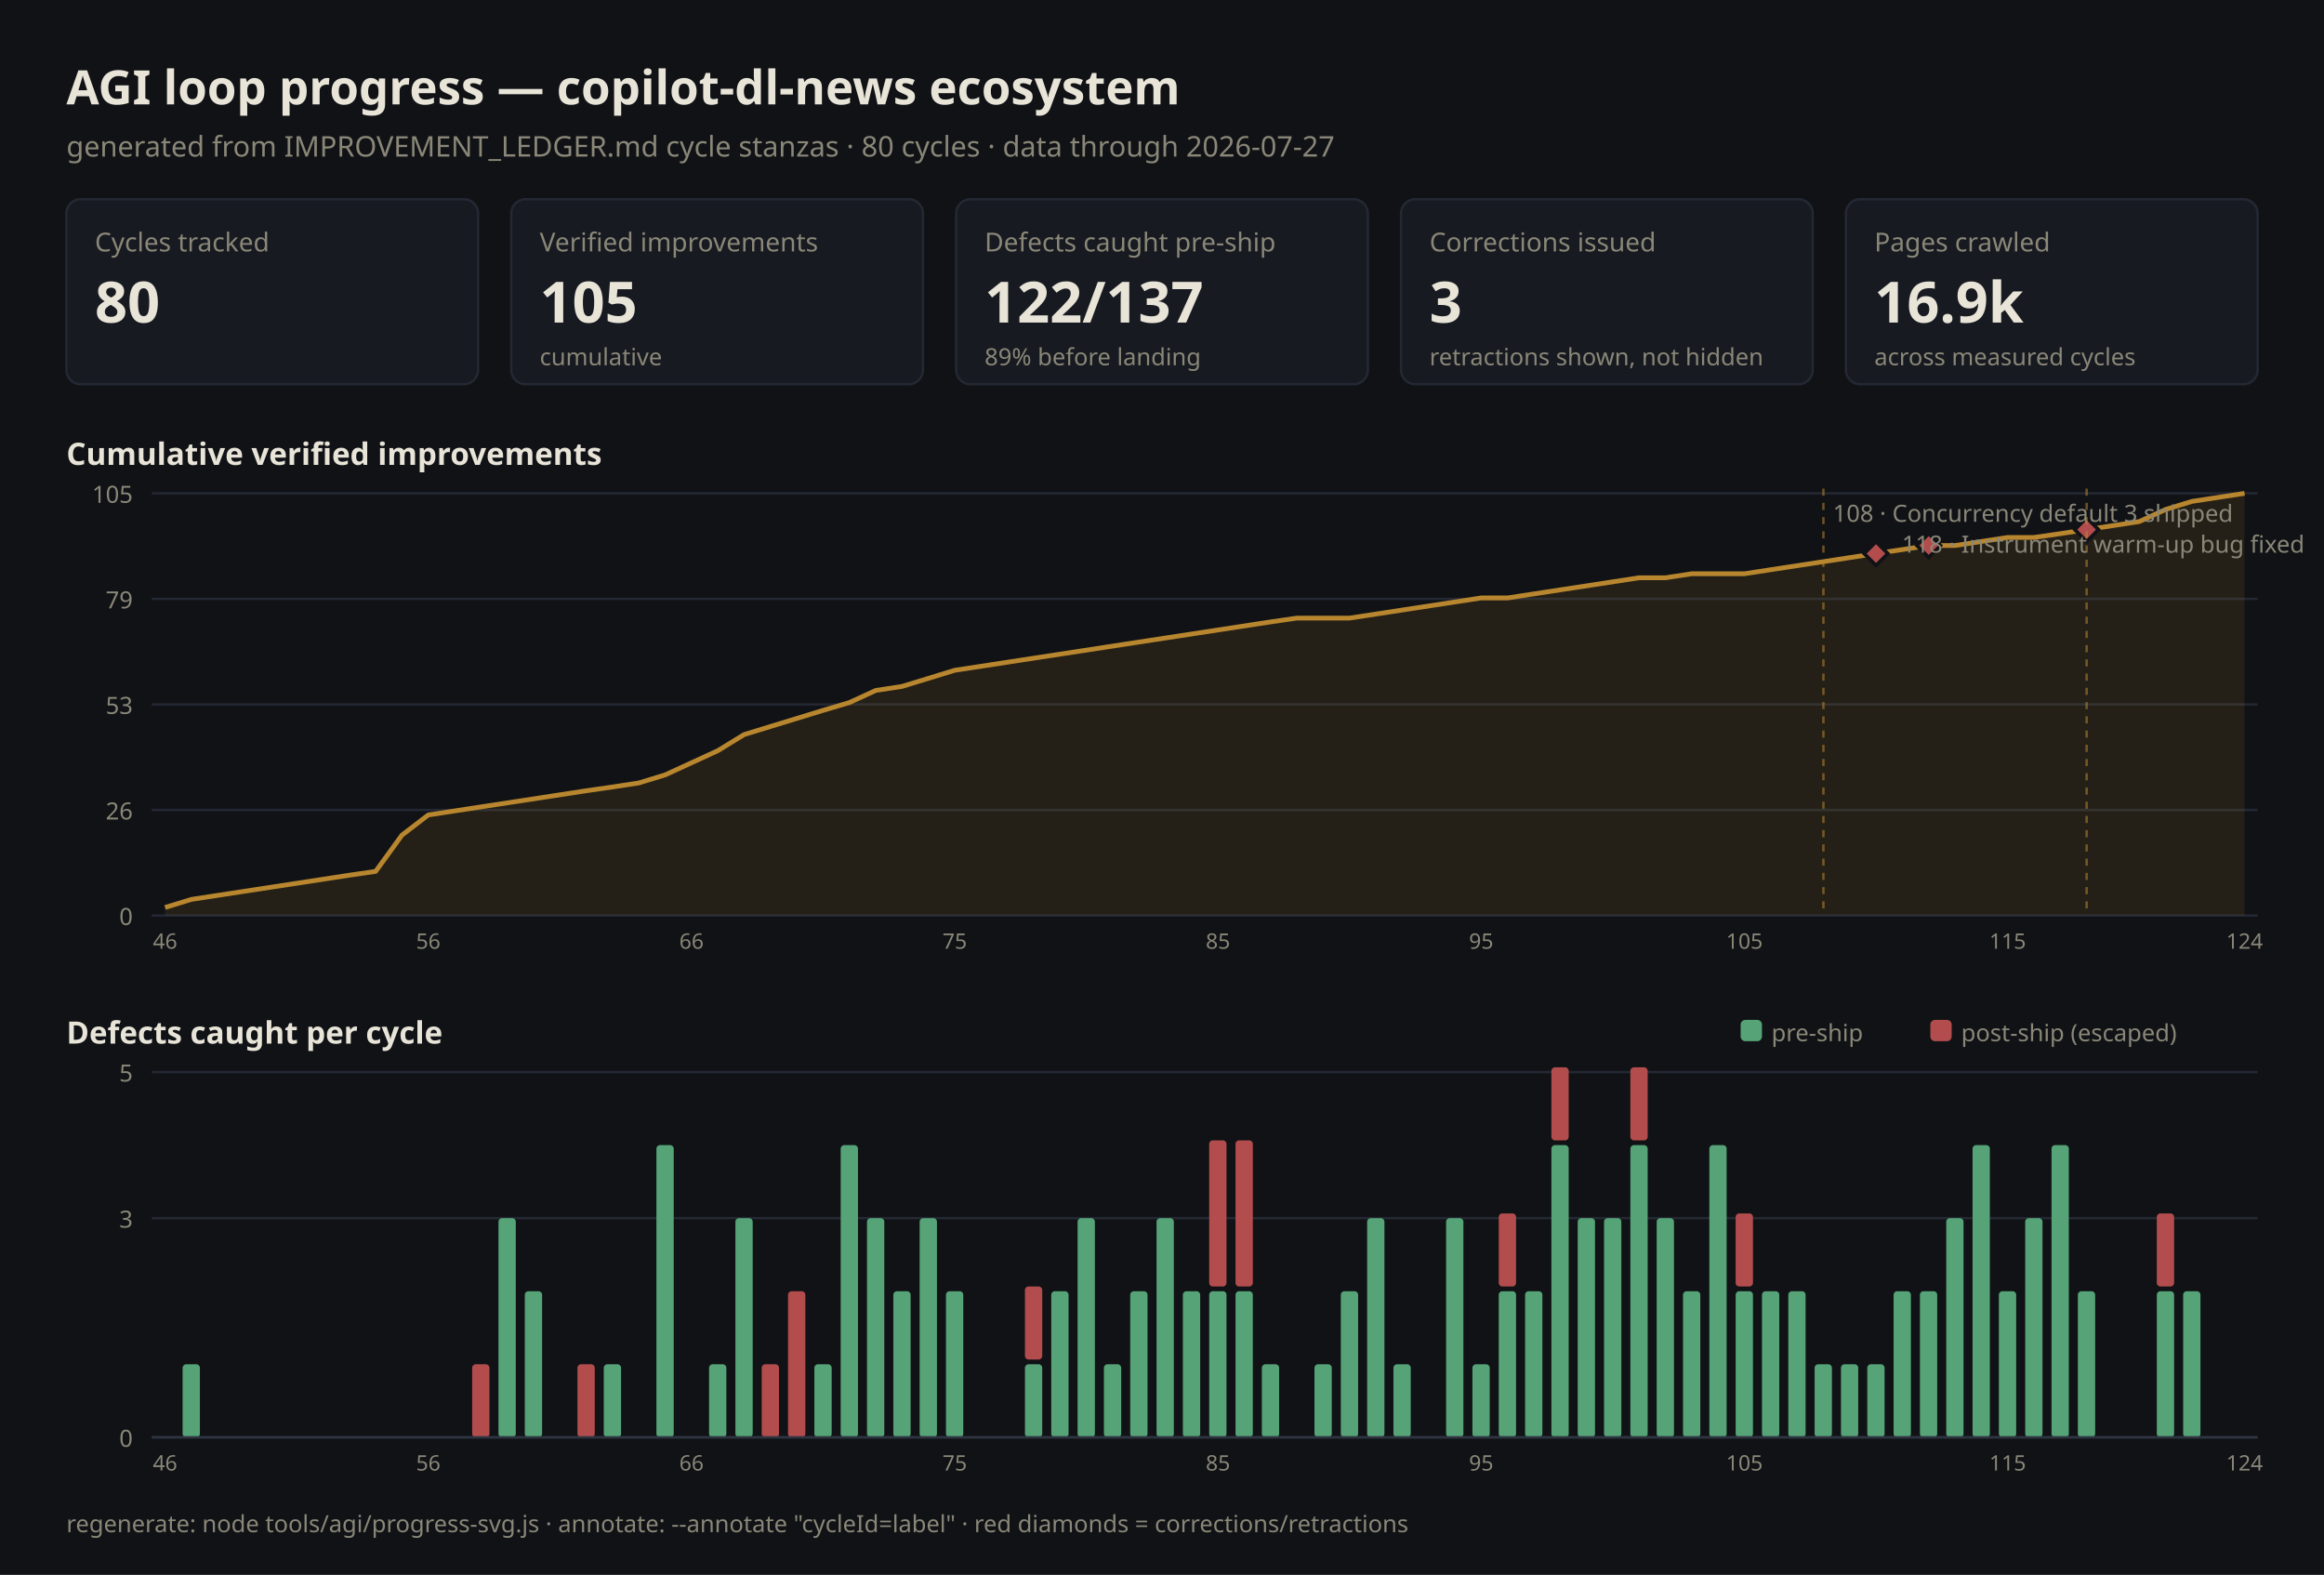
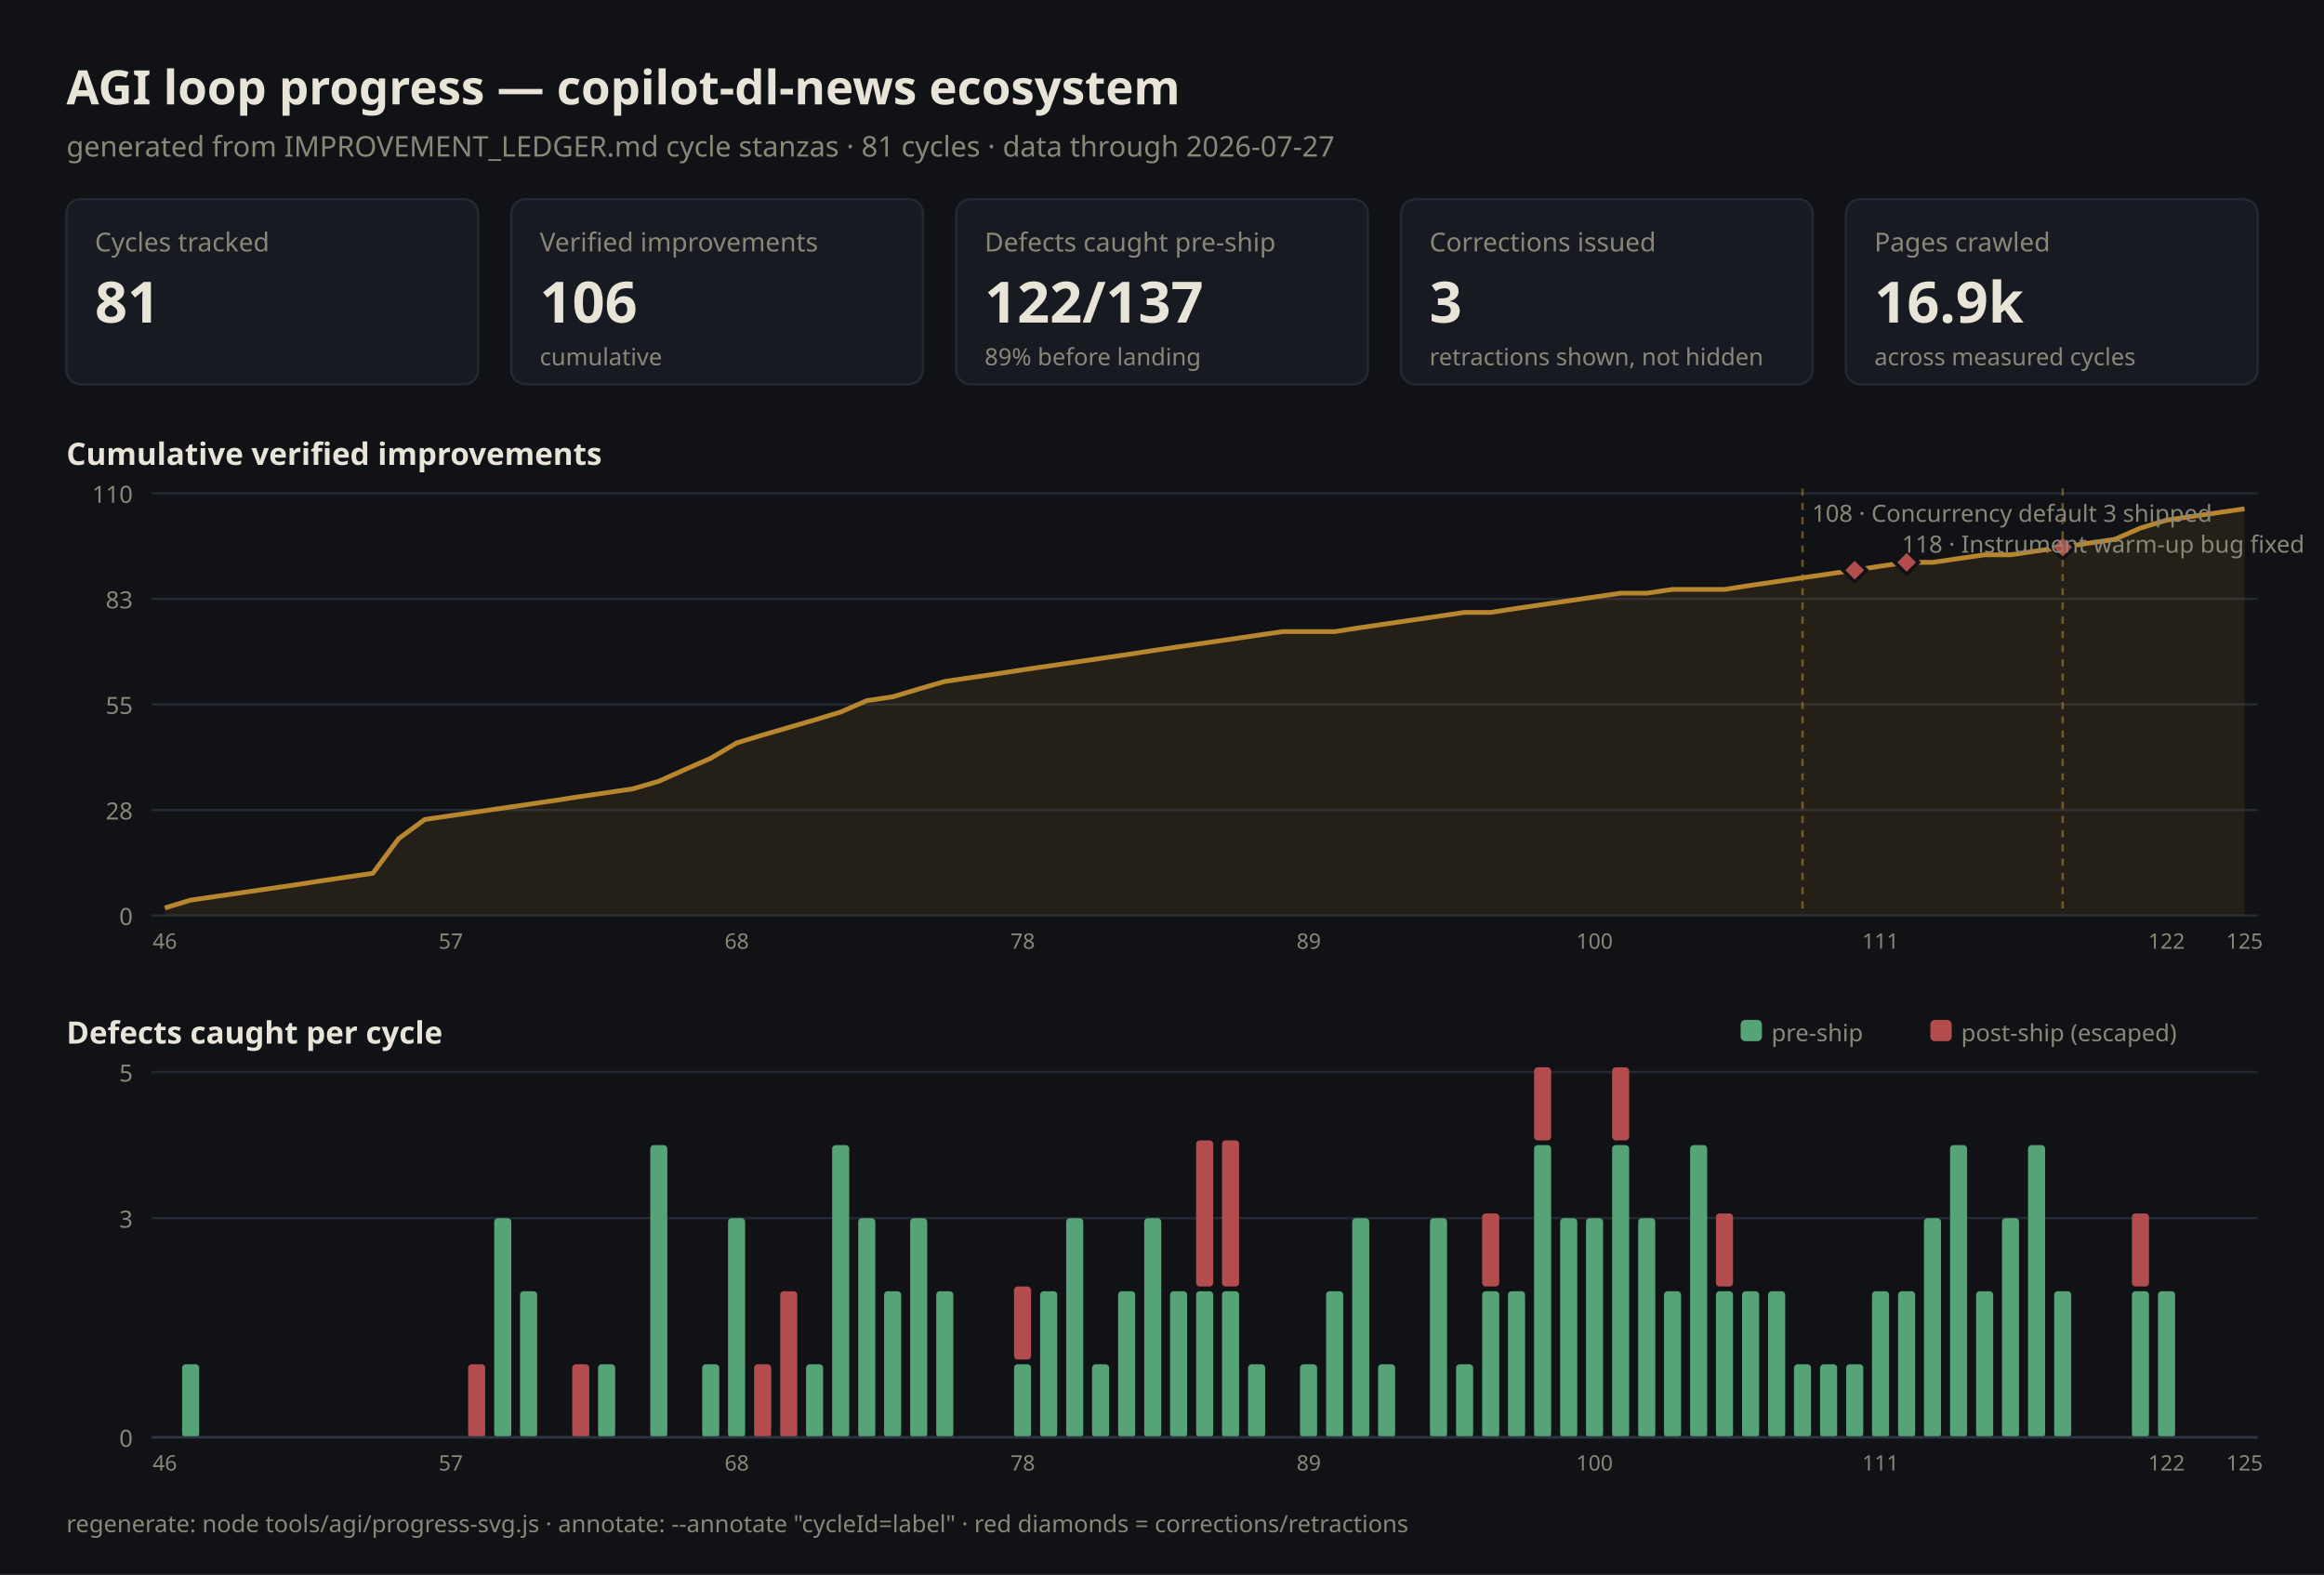
<svg xmlns="http://www.w3.org/2000/svg" viewBox="0 0 980 664" width="980" height="664" role="img" aria-label="AGI loop progress dashboard">
  <rect width="980" height="664" fill="#101216" />
  <text x="28" y="44" font-family="Segoe UI, system-ui, sans-serif" font-size="20" fill="#e8e4d8" font-weight="600">AGI loop progress — copilot-dl-news ecosystem</text>
-   <text x="28" y="66" font-family="Segoe UI, system-ui, sans-serif" font-size="12" fill="#8a8778">generated from IMPROVEMENT_LEDGER.md cycle stanzas · 80 cycles · data through 2026-07-27</text>
+   <text x="28" y="66" font-family="Segoe UI, system-ui, sans-serif" font-size="12" fill="#8a8778">generated from IMPROVEMENT_LEDGER.md cycle stanzas · 81 cycles · data through 2026-07-27</text>
  <rect x="28" y="84" width="173.6" height="78" rx="6" fill="#171a20" stroke="#232833" />
  <text x="40" y="106" font-family="Segoe UI, system-ui, sans-serif" font-size="11" fill="#8a8778">Cycles tracked</text>
-   <text x="40" y="136" font-family="Segoe UI, system-ui, sans-serif" font-size="24" fill="#e8e4d8" font-weight="600">80</text>
+   <text x="40" y="136" font-family="Segoe UI, system-ui, sans-serif" font-size="24" fill="#e8e4d8" font-weight="600">81</text>
  <rect x="215.6" y="84" width="173.6" height="78" rx="6" fill="#171a20" stroke="#232833" />
  <text x="227.6" y="106" font-family="Segoe UI, system-ui, sans-serif" font-size="11" fill="#8a8778">Verified improvements</text>
-   <text x="227.6" y="136" font-family="Segoe UI, system-ui, sans-serif" font-size="24" fill="#e8e4d8" font-weight="600">105</text>
+   <text x="227.6" y="136" font-family="Segoe UI, system-ui, sans-serif" font-size="24" fill="#e8e4d8" font-weight="600">106</text>
  <text x="227.6" y="154" font-family="Segoe UI, system-ui, sans-serif" font-size="10" fill="#8a8778">cumulative</text>
  <rect x="403.2" y="84" width="173.6" height="78" rx="6" fill="#171a20" stroke="#232833" />
  <text x="415.2" y="106" font-family="Segoe UI, system-ui, sans-serif" font-size="11" fill="#8a8778">Defects caught pre-ship</text>
  <text x="415.2" y="136" font-family="Segoe UI, system-ui, sans-serif" font-size="24" fill="#e8e4d8" font-weight="600">122/137</text>
  <text x="415.2" y="154" font-family="Segoe UI, system-ui, sans-serif" font-size="10" fill="#8a8778">89% before landing</text>
  <rect x="590.8" y="84" width="173.6" height="78" rx="6" fill="#171a20" stroke="#232833" />
  <text x="602.8" y="106" font-family="Segoe UI, system-ui, sans-serif" font-size="11" fill="#8a8778">Corrections issued</text>
  <text x="602.8" y="136" font-family="Segoe UI, system-ui, sans-serif" font-size="24" fill="#e8e4d8" font-weight="600">3</text>
  <text x="602.8" y="154" font-family="Segoe UI, system-ui, sans-serif" font-size="10" fill="#8a8778">retractions shown, not hidden</text>
  <rect x="778.4" y="84" width="173.6" height="78" rx="6" fill="#171a20" stroke="#232833" />
  <text x="790.4" y="106" font-family="Segoe UI, system-ui, sans-serif" font-size="11" fill="#8a8778">Pages crawled</text>
  <text x="790.4" y="136" font-family="Segoe UI, system-ui, sans-serif" font-size="24" fill="#e8e4d8" font-weight="600">16.9k</text>
  <text x="790.4" y="154" font-family="Segoe UI, system-ui, sans-serif" font-size="10" fill="#8a8778">across measured cycles</text>
  <text x="28" y="196" font-family="Segoe UI, system-ui, sans-serif" font-size="13" fill="#e8e4d8" font-weight="600">Cumulative verified improvements</text>
  <line x1="64" y1="386" x2="952" y2="386" stroke="#232833" stroke-width="1" />
  <text x="56" y="390" font-family="Segoe UI, system-ui, sans-serif" font-size="10" fill="#8a8778" text-anchor="end">0</text>
  <line x1="64" y1="341.5" x2="952" y2="341.5" stroke="#232833" stroke-width="1" />
-   <text x="56" y="345.5" font-family="Segoe UI, system-ui, sans-serif" font-size="10" fill="#8a8778" text-anchor="end">26</text>
+   <text x="56" y="345.5" font-family="Segoe UI, system-ui, sans-serif" font-size="10" fill="#8a8778" text-anchor="end">28</text>
  <line x1="64" y1="297" x2="952" y2="297" stroke="#232833" stroke-width="1" />
-   <text x="56" y="301" font-family="Segoe UI, system-ui, sans-serif" font-size="10" fill="#8a8778" text-anchor="end">53</text>
+   <text x="56" y="301" font-family="Segoe UI, system-ui, sans-serif" font-size="10" fill="#8a8778" text-anchor="end">55</text>
  <line x1="64" y1="252.5" x2="952" y2="252.5" stroke="#232833" stroke-width="1" />
-   <text x="56" y="256.5" font-family="Segoe UI, system-ui, sans-serif" font-size="10" fill="#8a8778" text-anchor="end">79</text>
+   <text x="56" y="256.5" font-family="Segoe UI, system-ui, sans-serif" font-size="10" fill="#8a8778" text-anchor="end">83</text>
  <line x1="64" y1="208" x2="952" y2="208" stroke="#232833" stroke-width="1" />
-   <text x="56" y="212" font-family="Segoe UI, system-ui, sans-serif" font-size="10" fill="#8a8778" text-anchor="end">105</text>
-   <path d="M69.6,386 L69.6,382.6 L80.7,379.2 L91.8,377.5 L102.9,375.8 L114,374.1 L125.1,372.4 L136.2,370.7 L147.3,369 L158.4,367.4 L169.5,352.1 L180.6,343.6 L191.7,341.9 L202.8,340.2 L213.9,338.5 L225,336.8 L236.1,335.1 L247.2,333.4 L258.3,331.8 L269.4,330.1 L280.5,326.7 L291.6,321.6 L302.7,316.5 L313.8,309.7 L324.9,306.3 L336,302.9 L347.1,299.5 L358.2,296.2 L369.3,291.1 L380.4,289.4 L391.5,286 L402.6,282.6 L413.7,280.9 L424.8,279.2 L435.9,277.5 L447,275.8 L458.1,274.1 L469.2,272.4 L480.3,270.7 L491.4,269 L502.5,267.3 L513.6,265.6 L524.7,263.9 L535.8,262.2 L546.9,260.6 L558,260.6 L569.1,260.6 L580.2,258.9 L591.3,257.2 L602.4,255.5 L613.5,253.8 L624.6,252.1 L635.7,252.1 L646.8,250.4 L657.9,248.7 L669,247 L680.1,245.3 L691.2,243.6 L702.3,243.6 L713.4,241.9 L724.5,241.9 L735.6,241.9 L746.7,240.2 L757.8,238.5 L768.9,236.8 L780,235.1 L791.1,233.4 L802.2,231.7 L813.3,230 L824.4,230 L835.5,228.3 L846.6,226.6 L857.7,226.6 L868.8,225 L879.9,223.3 L891,221.6 L902.1,219.9 L913.2,214.8 L924.3,211.4 L935.4,209.7 L946.5,208 L946.5,386 Z" fill="#b8862e" opacity="0.12" />
-   <path d="M69.6,382.6 L80.7,379.2 L91.8,377.5 L102.9,375.8 L114,374.1 L125.1,372.4 L136.2,370.7 L147.3,369 L158.4,367.4 L169.5,352.1 L180.6,343.6 L191.7,341.9 L202.8,340.2 L213.9,338.5 L225,336.8 L236.1,335.1 L247.2,333.4 L258.3,331.8 L269.4,330.1 L280.5,326.7 L291.6,321.6 L302.7,316.5 L313.8,309.7 L324.9,306.3 L336,302.9 L347.1,299.5 L358.2,296.2 L369.3,291.1 L380.4,289.4 L391.5,286 L402.6,282.6 L413.7,280.9 L424.8,279.2 L435.9,277.5 L447,275.8 L458.1,274.1 L469.2,272.4 L480.3,270.7 L491.4,269 L502.5,267.3 L513.6,265.6 L524.7,263.9 L535.8,262.2 L546.9,260.6 L558,260.6 L569.1,260.6 L580.2,258.9 L591.3,257.2 L602.4,255.5 L613.5,253.8 L624.6,252.1 L635.7,252.1 L646.8,250.4 L657.9,248.7 L669,247 L680.1,245.3 L691.2,243.6 L702.3,243.6 L713.4,241.9 L724.5,241.9 L735.6,241.9 L746.7,240.2 L757.8,238.5 L768.9,236.8 L780,235.1 L791.1,233.4 L802.2,231.7 L813.3,230 L824.4,230 L835.5,228.3 L846.6,226.6 L857.7,226.6 L868.8,225 L879.9,223.3 L891,221.6 L902.1,219.9 L913.2,214.8 L924.3,211.4 L935.4,209.7 L946.5,208" fill="none" stroke="#b8862e" stroke-width="2" stroke-linejoin="round" />
-   <path d="M791.1,228.4 L796.1,233.4 L791.1,238.4 L786.1,233.4 Z" fill="#b34d4d" stroke="#101216" stroke-width="1.5" />
-   <path d="M813.3,225 L818.3,230 L813.3,235 L808.3,230 Z" fill="#b34d4d" stroke="#101216" stroke-width="1.5" />
-   <path d="M879.9,218.3 L884.9,223.3 L879.9,228.3 L874.9,223.3 Z" fill="#b34d4d" stroke="#101216" stroke-width="1.5" />
-   <line x1="768.9" y1="206" x2="768.9" y2="386" stroke="#b8862e" stroke-width="1" stroke-dasharray="3,3" opacity="0.55" />
-   <text x="772.9" y="220" font-family="Segoe UI, system-ui, sans-serif" font-size="10" fill="#8a8778">108 · Concurrency default 3 shipped</text>
-   <line x1="879.9" y1="206" x2="879.9" y2="386" stroke="#b8862e" stroke-width="1" stroke-dasharray="3,3" opacity="0.55" />
+   <text x="56" y="212" font-family="Segoe UI, system-ui, sans-serif" font-size="10" fill="#8a8778" text-anchor="end">110</text>
+   <path d="M69.5,386 L69.5,382.8 L80.4,379.5 L91.4,377.9 L102.4,376.3 L113.3,374.7 L124.3,373.1 L135.3,371.4 L146.2,369.8 L157.2,368.2 L168.1,353.6 L179.1,345.5 L190.1,343.9 L201,342.3 L212,340.7 L223,339.1 L233.9,337.5 L244.9,335.8 L255.9,334.2 L266.8,332.6 L277.8,329.4 L288.7,324.5 L299.7,319.7 L310.7,313.2 L321.6,309.9 L332.6,306.7 L343.6,303.5 L354.5,300.2 L365.5,295.4 L376.4,293.8 L387.4,290.5 L398.4,287.3 L409.3,285.7 L420.3,284.1 L431.3,282.4 L442.2,280.8 L453.2,279.2 L464.1,277.6 L475.1,276 L486.1,274.3 L497,272.7 L508,271.1 L519,269.5 L529.9,267.9 L540.9,266.3 L551.9,266.3 L562.8,266.3 L573.8,264.6 L584.7,263 L595.7,261.4 L606.7,259.8 L617.6,258.2 L628.6,258.2 L639.6,256.5 L650.5,254.9 L661.5,253.3 L672.4,251.7 L683.4,250.1 L694.4,250.1 L705.3,248.5 L716.3,248.5 L727.3,248.5 L738.2,246.8 L749.2,245.2 L760.1,243.6 L771.1,242 L782.1,240.4 L793,238.7 L804,237.1 L815,237.1 L825.9,235.5 L836.9,233.9 L847.9,233.9 L858.8,232.3 L869.8,230.7 L880.7,229 L891.7,227.4 L902.7,222.6 L913.6,219.3 L924.6,217.7 L935.6,216.1 L946.5,214.5 L946.5,386 Z" fill="#b8862e" opacity="0.12" />
+   <path d="M69.5,382.8 L80.4,379.5 L91.4,377.9 L102.4,376.3 L113.3,374.7 L124.3,373.1 L135.3,371.4 L146.2,369.8 L157.2,368.2 L168.1,353.6 L179.1,345.5 L190.1,343.9 L201,342.3 L212,340.7 L223,339.1 L233.9,337.5 L244.9,335.8 L255.9,334.2 L266.8,332.6 L277.8,329.4 L288.7,324.5 L299.7,319.7 L310.7,313.2 L321.6,309.9 L332.6,306.7 L343.6,303.5 L354.5,300.2 L365.5,295.4 L376.4,293.8 L387.4,290.5 L398.4,287.3 L409.3,285.7 L420.3,284.1 L431.3,282.4 L442.2,280.8 L453.2,279.2 L464.1,277.6 L475.1,276 L486.1,274.3 L497,272.7 L508,271.1 L519,269.5 L529.9,267.9 L540.9,266.3 L551.9,266.3 L562.8,266.3 L573.8,264.6 L584.7,263 L595.7,261.4 L606.7,259.8 L617.6,258.2 L628.6,258.2 L639.6,256.5 L650.5,254.9 L661.5,253.3 L672.4,251.7 L683.4,250.1 L694.4,250.1 L705.3,248.5 L716.3,248.5 L727.3,248.5 L738.2,246.8 L749.2,245.2 L760.1,243.6 L771.1,242 L782.1,240.4 L793,238.7 L804,237.1 L815,237.1 L825.9,235.5 L836.9,233.9 L847.9,233.9 L858.8,232.3 L869.8,230.7 L880.7,229 L891.7,227.4 L902.7,222.6 L913.6,219.3 L924.6,217.7 L935.6,216.1 L946.5,214.5" fill="none" stroke="#b8862e" stroke-width="2" stroke-linejoin="round" />
+   <path d="M782.1,235.4 L787.1,240.4 L782.1,245.4 L777.1,240.4 Z" fill="#b34d4d" stroke="#101216" stroke-width="1.5" />
+   <path d="M804,232.1 L809,237.1 L804,242.1 L799,237.1 Z" fill="#b34d4d" stroke="#101216" stroke-width="1.5" />
+   <path d="M869.8,225.7 L874.8,230.7 L869.8,235.7 L864.8,230.7 Z" fill="#b34d4d" stroke="#101216" stroke-width="1.5" />
+   <line x1="760.1" y1="206" x2="760.1" y2="386" stroke="#b8862e" stroke-width="1" stroke-dasharray="3,3" opacity="0.55" />
+   <text x="764.1" y="220" font-family="Segoe UI, system-ui, sans-serif" font-size="10" fill="#8a8778">108 · Concurrency default 3 shipped</text>
+   <line x1="869.8" y1="206" x2="869.8" y2="386" stroke="#b8862e" stroke-width="1" stroke-dasharray="3,3" opacity="0.55" />
  <text x="802" y="233" font-family="Segoe UI, system-ui, sans-serif" font-size="10" fill="#8a8778">118 · Instrument warm-up bug fixed</text>
-   <text x="69.6" y="400" font-family="Segoe UI, system-ui, sans-serif" font-size="9" fill="#8a8778" text-anchor="middle">46</text>
-   <text x="180.6" y="400" font-family="Segoe UI, system-ui, sans-serif" font-size="9" fill="#8a8778" text-anchor="middle">56</text>
-   <text x="291.6" y="400" font-family="Segoe UI, system-ui, sans-serif" font-size="9" fill="#8a8778" text-anchor="middle">66</text>
-   <text x="402.6" y="400" font-family="Segoe UI, system-ui, sans-serif" font-size="9" fill="#8a8778" text-anchor="middle">75</text>
-   <text x="513.6" y="400" font-family="Segoe UI, system-ui, sans-serif" font-size="9" fill="#8a8778" text-anchor="middle">85</text>
-   <text x="624.6" y="400" font-family="Segoe UI, system-ui, sans-serif" font-size="9" fill="#8a8778" text-anchor="middle">95</text>
-   <text x="735.6" y="400" font-family="Segoe UI, system-ui, sans-serif" font-size="9" fill="#8a8778" text-anchor="middle">105</text>
-   <text x="846.6" y="400" font-family="Segoe UI, system-ui, sans-serif" font-size="9" fill="#8a8778" text-anchor="middle">115</text>
-   <text x="946.5" y="400" font-family="Segoe UI, system-ui, sans-serif" font-size="9" fill="#8a8778" text-anchor="middle">124</text>
+   <text x="69.5" y="400" font-family="Segoe UI, system-ui, sans-serif" font-size="9" fill="#8a8778" text-anchor="middle">46</text>
+   <text x="190.1" y="400" font-family="Segoe UI, system-ui, sans-serif" font-size="9" fill="#8a8778" text-anchor="middle">57</text>
+   <text x="310.7" y="400" font-family="Segoe UI, system-ui, sans-serif" font-size="9" fill="#8a8778" text-anchor="middle">68</text>
+   <text x="431.3" y="400" font-family="Segoe UI, system-ui, sans-serif" font-size="9" fill="#8a8778" text-anchor="middle">78</text>
+   <text x="551.9" y="400" font-family="Segoe UI, system-ui, sans-serif" font-size="9" fill="#8a8778" text-anchor="middle">89</text>
+   <text x="672.4" y="400" font-family="Segoe UI, system-ui, sans-serif" font-size="9" fill="#8a8778" text-anchor="middle">100</text>
+   <text x="793" y="400" font-family="Segoe UI, system-ui, sans-serif" font-size="9" fill="#8a8778" text-anchor="middle">111</text>
+   <text x="913.6" y="400" font-family="Segoe UI, system-ui, sans-serif" font-size="9" fill="#8a8778" text-anchor="middle">122</text>
+   <text x="946.5" y="400" font-family="Segoe UI, system-ui, sans-serif" font-size="9" fill="#8a8778" text-anchor="middle">125</text>
  <text x="28" y="440" font-family="Segoe UI, system-ui, sans-serif" font-size="13" fill="#e8e4d8" font-weight="600">Defects caught per cycle</text>
  <rect x="734" y="430" width="9" height="9" rx="2" fill="#55a377" />
  <text x="747" y="439" font-family="Segoe UI, system-ui, sans-serif" font-size="10" fill="#8a8778">pre-ship</text>
  <rect x="814" y="430" width="9" height="9" rx="2" fill="#b34d4d" />
  <text x="827" y="439" font-family="Segoe UI, system-ui, sans-serif" font-size="10" fill="#8a8778">post-ship (escaped)</text>
  <line x1="64" y1="606" x2="952" y2="606" stroke="#232833" stroke-width="1" />
  <text x="56" y="610" font-family="Segoe UI, system-ui, sans-serif" font-size="10" fill="#8a8778" text-anchor="end">0</text>
  <line x1="64" y1="513.6" x2="952" y2="513.6" stroke="#232833" stroke-width="1" />
  <text x="56" y="517.6" font-family="Segoe UI, system-ui, sans-serif" font-size="10" fill="#8a8778" text-anchor="end">3</text>
  <line x1="64" y1="452" x2="952" y2="452" stroke="#232833" stroke-width="1" />
  <text x="56" y="456" font-family="Segoe UI, system-ui, sans-serif" font-size="10" fill="#8a8778" text-anchor="end">5</text>
-   <rect x="77" y="575.2" width="7.3" height="30.8" rx="1.5" fill="#55a377" />
-   <rect x="199.1" y="575.2" width="7.3" height="30.8" rx="1.5" fill="#b34d4d" />
-   <rect x="210.2" y="513.6" width="7.3" height="92.4" rx="1.5" fill="#55a377" />
-   <rect x="221.3" y="544.4" width="7.3" height="61.6" rx="1.5" fill="#55a377" />
-   <rect x="243.5" y="575.2" width="7.3" height="30.8" rx="1.5" fill="#b34d4d" />
-   <rect x="254.6" y="575.2" width="7.3" height="30.8" rx="1.5" fill="#55a377" />
-   <rect x="276.8" y="482.8" width="7.3" height="123.2" rx="1.5" fill="#55a377" />
-   <rect x="299" y="575.2" width="7.3" height="30.8" rx="1.5" fill="#55a377" />
-   <rect x="310.1" y="513.6" width="7.3" height="92.4" rx="1.5" fill="#55a377" />
-   <rect x="321.2" y="575.2" width="7.3" height="30.8" rx="1.5" fill="#b34d4d" />
-   <rect x="332.3" y="544.4" width="7.3" height="61.6" rx="1.5" fill="#b34d4d" />
-   <rect x="343.4" y="575.2" width="7.3" height="30.8" rx="1.5" fill="#55a377" />
-   <rect x="354.5" y="482.8" width="7.3" height="123.2" rx="1.5" fill="#55a377" />
-   <rect x="365.6" y="513.6" width="7.3" height="92.4" rx="1.5" fill="#55a377" />
-   <rect x="376.7" y="544.4" width="7.3" height="61.6" rx="1.5" fill="#55a377" />
-   <rect x="387.8" y="513.6" width="7.3" height="92.4" rx="1.5" fill="#55a377" />
-   <rect x="398.9" y="544.4" width="7.3" height="61.6" rx="1.5" fill="#55a377" />
-   <rect x="432.2" y="575.2" width="7.3" height="30.8" rx="1.5" fill="#55a377" />
-   <rect x="432.2" y="542.4" width="7.3" height="30.8" rx="1.5" fill="#b34d4d" />
-   <rect x="443.3" y="544.4" width="7.3" height="61.6" rx="1.5" fill="#55a377" />
-   <rect x="454.4" y="513.6" width="7.3" height="92.4" rx="1.5" fill="#55a377" />
-   <rect x="465.5" y="575.2" width="7.3" height="30.8" rx="1.5" fill="#55a377" />
-   <rect x="476.6" y="544.4" width="7.3" height="61.6" rx="1.5" fill="#55a377" />
-   <rect x="487.7" y="513.6" width="7.3" height="92.4" rx="1.5" fill="#55a377" />
-   <rect x="498.8" y="544.4" width="7.3" height="61.6" rx="1.5" fill="#55a377" />
-   <rect x="509.9" y="544.4" width="7.3" height="61.6" rx="1.5" fill="#55a377" />
-   <rect x="509.9" y="480.8" width="7.3" height="61.6" rx="1.5" fill="#b34d4d" />
-   <rect x="521" y="544.4" width="7.3" height="61.6" rx="1.5" fill="#55a377" />
-   <rect x="521" y="480.8" width="7.3" height="61.6" rx="1.5" fill="#b34d4d" />
-   <rect x="532.1" y="575.2" width="7.3" height="30.8" rx="1.5" fill="#55a377" />
-   <rect x="554.3" y="575.2" width="7.3" height="30.8" rx="1.5" fill="#55a377" />
-   <rect x="565.4" y="544.4" width="7.3" height="61.6" rx="1.5" fill="#55a377" />
-   <rect x="576.5" y="513.6" width="7.3" height="92.4" rx="1.5" fill="#55a377" />
-   <rect x="587.6" y="575.2" width="7.3" height="30.8" rx="1.5" fill="#55a377" />
-   <rect x="609.8" y="513.6" width="7.3" height="92.4" rx="1.5" fill="#55a377" />
-   <rect x="620.9" y="575.2" width="7.3" height="30.8" rx="1.5" fill="#55a377" />
-   <rect x="632" y="544.4" width="7.3" height="61.6" rx="1.5" fill="#55a377" />
-   <rect x="632" y="511.6" width="7.3" height="30.8" rx="1.5" fill="#b34d4d" />
-   <rect x="643.1" y="544.4" width="7.3" height="61.6" rx="1.5" fill="#55a377" />
-   <rect x="654.2" y="482.8" width="7.3" height="123.2" rx="1.5" fill="#55a377" />
-   <rect x="654.2" y="450" width="7.3" height="30.8" rx="1.5" fill="#b34d4d" />
-   <rect x="665.3" y="513.6" width="7.3" height="92.4" rx="1.5" fill="#55a377" />
-   <rect x="676.4" y="513.6" width="7.3" height="92.4" rx="1.5" fill="#55a377" />
-   <rect x="687.5" y="482.8" width="7.3" height="123.2" rx="1.5" fill="#55a377" />
-   <rect x="687.5" y="450" width="7.3" height="30.8" rx="1.5" fill="#b34d4d" />
-   <rect x="698.6" y="513.6" width="7.3" height="92.4" rx="1.5" fill="#55a377" />
-   <rect x="709.7" y="544.4" width="7.3" height="61.6" rx="1.5" fill="#55a377" />
-   <rect x="720.8" y="482.8" width="7.3" height="123.2" rx="1.5" fill="#55a377" />
-   <rect x="731.9" y="544.4" width="7.3" height="61.6" rx="1.5" fill="#55a377" />
-   <rect x="731.9" y="511.6" width="7.3" height="30.8" rx="1.5" fill="#b34d4d" />
-   <rect x="743" y="544.4" width="7.3" height="61.6" rx="1.5" fill="#55a377" />
-   <rect x="754.1" y="544.4" width="7.3" height="61.6" rx="1.5" fill="#55a377" />
-   <rect x="765.2" y="575.2" width="7.3" height="30.8" rx="1.5" fill="#55a377" />
-   <rect x="776.3" y="575.2" width="7.3" height="30.8" rx="1.5" fill="#55a377" />
-   <rect x="787.4" y="575.2" width="7.3" height="30.8" rx="1.5" fill="#55a377" />
-   <rect x="798.5" y="544.4" width="7.3" height="61.6" rx="1.5" fill="#55a377" />
-   <rect x="809.6" y="544.4" width="7.3" height="61.6" rx="1.5" fill="#55a377" />
-   <rect x="820.7" y="513.6" width="7.3" height="92.4" rx="1.5" fill="#55a377" />
-   <rect x="831.8" y="482.8" width="7.3" height="123.2" rx="1.5" fill="#55a377" />
-   <rect x="842.9" y="544.4" width="7.3" height="61.6" rx="1.5" fill="#55a377" />
-   <rect x="854" y="513.6" width="7.3" height="92.4" rx="1.5" fill="#55a377" />
-   <rect x="865.1" y="482.8" width="7.3" height="123.2" rx="1.5" fill="#55a377" />
-   <rect x="876.2" y="544.4" width="7.3" height="61.6" rx="1.5" fill="#55a377" />
-   <rect x="909.5" y="544.4" width="7.3" height="61.6" rx="1.5" fill="#55a377" />
-   <rect x="909.5" y="511.6" width="7.3" height="30.8" rx="1.5" fill="#b34d4d" />
-   <rect x="920.6" y="544.4" width="7.3" height="61.6" rx="1.5" fill="#55a377" />
-   <text x="69.6" y="620" font-family="Segoe UI, system-ui, sans-serif" font-size="9" fill="#8a8778" text-anchor="middle">46</text>
-   <text x="180.6" y="620" font-family="Segoe UI, system-ui, sans-serif" font-size="9" fill="#8a8778" text-anchor="middle">56</text>
-   <text x="291.6" y="620" font-family="Segoe UI, system-ui, sans-serif" font-size="9" fill="#8a8778" text-anchor="middle">66</text>
-   <text x="402.6" y="620" font-family="Segoe UI, system-ui, sans-serif" font-size="9" fill="#8a8778" text-anchor="middle">75</text>
-   <text x="513.6" y="620" font-family="Segoe UI, system-ui, sans-serif" font-size="9" fill="#8a8778" text-anchor="middle">85</text>
-   <text x="624.6" y="620" font-family="Segoe UI, system-ui, sans-serif" font-size="9" fill="#8a8778" text-anchor="middle">95</text>
-   <text x="735.6" y="620" font-family="Segoe UI, system-ui, sans-serif" font-size="9" fill="#8a8778" text-anchor="middle">105</text>
-   <text x="846.6" y="620" font-family="Segoe UI, system-ui, sans-serif" font-size="9" fill="#8a8778" text-anchor="middle">115</text>
-   <text x="946.5" y="620" font-family="Segoe UI, system-ui, sans-serif" font-size="9" fill="#8a8778" text-anchor="middle">124</text>
+   <rect x="76.8" y="575.2" width="7.2" height="30.8" rx="1.5" fill="#55a377" />
+   <rect x="197.4" y="575.2" width="7.2" height="30.8" rx="1.5" fill="#b34d4d" />
+   <rect x="208.4" y="513.6" width="7.2" height="92.4" rx="1.5" fill="#55a377" />
+   <rect x="219.3" y="544.4" width="7.2" height="61.6" rx="1.5" fill="#55a377" />
+   <rect x="241.3" y="575.2" width="7.2" height="30.8" rx="1.5" fill="#b34d4d" />
+   <rect x="252.2" y="575.2" width="7.2" height="30.8" rx="1.5" fill="#55a377" />
+   <rect x="274.2" y="482.8" width="7.2" height="123.2" rx="1.5" fill="#55a377" />
+   <rect x="296.1" y="575.2" width="7.2" height="30.8" rx="1.5" fill="#55a377" />
+   <rect x="307" y="513.6" width="7.2" height="92.4" rx="1.5" fill="#55a377" />
+   <rect x="318" y="575.2" width="7.2" height="30.8" rx="1.5" fill="#b34d4d" />
+   <rect x="329" y="544.4" width="7.2" height="61.6" rx="1.5" fill="#b34d4d" />
+   <rect x="339.9" y="575.2" width="7.2" height="30.8" rx="1.5" fill="#55a377" />
+   <rect x="350.9" y="482.8" width="7.2" height="123.2" rx="1.5" fill="#55a377" />
+   <rect x="361.9" y="513.6" width="7.2" height="92.4" rx="1.5" fill="#55a377" />
+   <rect x="372.8" y="544.4" width="7.2" height="61.6" rx="1.5" fill="#55a377" />
+   <rect x="383.8" y="513.6" width="7.2" height="92.4" rx="1.5" fill="#55a377" />
+   <rect x="394.8" y="544.4" width="7.2" height="61.6" rx="1.5" fill="#55a377" />
+   <rect x="427.6" y="575.2" width="7.2" height="30.8" rx="1.5" fill="#55a377" />
+   <rect x="427.6" y="542.4" width="7.2" height="30.8" rx="1.5" fill="#b34d4d" />
+   <rect x="438.6" y="544.4" width="7.2" height="61.6" rx="1.5" fill="#55a377" />
+   <rect x="449.6" y="513.6" width="7.2" height="92.4" rx="1.5" fill="#55a377" />
+   <rect x="460.5" y="575.2" width="7.2" height="30.8" rx="1.5" fill="#55a377" />
+   <rect x="471.5" y="544.4" width="7.2" height="61.6" rx="1.5" fill="#55a377" />
+   <rect x="482.5" y="513.6" width="7.2" height="92.4" rx="1.5" fill="#55a377" />
+   <rect x="493.4" y="544.4" width="7.2" height="61.6" rx="1.5" fill="#55a377" />
+   <rect x="504.4" y="544.4" width="7.2" height="61.6" rx="1.5" fill="#55a377" />
+   <rect x="504.4" y="480.8" width="7.2" height="61.6" rx="1.5" fill="#b34d4d" />
+   <rect x="515.3" y="544.4" width="7.2" height="61.6" rx="1.5" fill="#55a377" />
+   <rect x="515.3" y="480.8" width="7.2" height="61.6" rx="1.5" fill="#b34d4d" />
+   <rect x="526.3" y="575.2" width="7.2" height="30.8" rx="1.5" fill="#55a377" />
+   <rect x="548.2" y="575.2" width="7.2" height="30.8" rx="1.5" fill="#55a377" />
+   <rect x="559.2" y="544.4" width="7.2" height="61.6" rx="1.5" fill="#55a377" />
+   <rect x="570.2" y="513.6" width="7.2" height="92.4" rx="1.5" fill="#55a377" />
+   <rect x="581.1" y="575.2" width="7.2" height="30.8" rx="1.5" fill="#55a377" />
+   <rect x="603" y="513.6" width="7.2" height="92.4" rx="1.5" fill="#55a377" />
+   <rect x="614" y="575.2" width="7.2" height="30.8" rx="1.5" fill="#55a377" />
+   <rect x="625" y="544.4" width="7.2" height="61.6" rx="1.5" fill="#55a377" />
+   <rect x="625" y="511.6" width="7.2" height="30.8" rx="1.5" fill="#b34d4d" />
+   <rect x="635.9" y="544.4" width="7.2" height="61.6" rx="1.5" fill="#55a377" />
+   <rect x="646.9" y="482.8" width="7.2" height="123.2" rx="1.5" fill="#55a377" />
+   <rect x="646.9" y="450" width="7.2" height="30.8" rx="1.5" fill="#b34d4d" />
+   <rect x="657.9" y="513.6" width="7.2" height="92.4" rx="1.5" fill="#55a377" />
+   <rect x="668.8" y="513.6" width="7.2" height="92.4" rx="1.5" fill="#55a377" />
+   <rect x="679.8" y="482.8" width="7.2" height="123.2" rx="1.5" fill="#55a377" />
+   <rect x="679.8" y="450" width="7.2" height="30.8" rx="1.5" fill="#b34d4d" />
+   <rect x="690.8" y="513.6" width="7.2" height="92.4" rx="1.5" fill="#55a377" />
+   <rect x="701.7" y="544.4" width="7.2" height="61.6" rx="1.5" fill="#55a377" />
+   <rect x="712.7" y="482.8" width="7.2" height="123.2" rx="1.5" fill="#55a377" />
+   <rect x="723.6" y="544.4" width="7.2" height="61.6" rx="1.5" fill="#55a377" />
+   <rect x="723.6" y="511.6" width="7.2" height="30.8" rx="1.5" fill="#b34d4d" />
+   <rect x="734.6" y="544.4" width="7.2" height="61.6" rx="1.5" fill="#55a377" />
+   <rect x="745.6" y="544.4" width="7.2" height="61.6" rx="1.5" fill="#55a377" />
+   <rect x="756.5" y="575.2" width="7.2" height="30.8" rx="1.5" fill="#55a377" />
+   <rect x="767.5" y="575.2" width="7.2" height="30.8" rx="1.5" fill="#55a377" />
+   <rect x="778.5" y="575.2" width="7.2" height="30.8" rx="1.5" fill="#55a377" />
+   <rect x="789.4" y="544.4" width="7.2" height="61.6" rx="1.5" fill="#55a377" />
+   <rect x="800.4" y="544.4" width="7.2" height="61.6" rx="1.5" fill="#55a377" />
+   <rect x="811.3" y="513.6" width="7.2" height="92.4" rx="1.5" fill="#55a377" />
+   <rect x="822.3" y="482.8" width="7.2" height="123.2" rx="1.5" fill="#55a377" />
+   <rect x="833.3" y="544.4" width="7.2" height="61.6" rx="1.5" fill="#55a377" />
+   <rect x="844.2" y="513.6" width="7.2" height="92.4" rx="1.5" fill="#55a377" />
+   <rect x="855.2" y="482.8" width="7.2" height="123.2" rx="1.5" fill="#55a377" />
+   <rect x="866.2" y="544.4" width="7.2" height="61.6" rx="1.5" fill="#55a377" />
+   <rect x="899" y="544.4" width="7.2" height="61.6" rx="1.5" fill="#55a377" />
+   <rect x="899" y="511.6" width="7.2" height="30.8" rx="1.5" fill="#b34d4d" />
+   <rect x="910" y="544.4" width="7.2" height="61.6" rx="1.5" fill="#55a377" />
+   <text x="69.5" y="620" font-family="Segoe UI, system-ui, sans-serif" font-size="9" fill="#8a8778" text-anchor="middle">46</text>
+   <text x="190.1" y="620" font-family="Segoe UI, system-ui, sans-serif" font-size="9" fill="#8a8778" text-anchor="middle">57</text>
+   <text x="310.7" y="620" font-family="Segoe UI, system-ui, sans-serif" font-size="9" fill="#8a8778" text-anchor="middle">68</text>
+   <text x="431.3" y="620" font-family="Segoe UI, system-ui, sans-serif" font-size="9" fill="#8a8778" text-anchor="middle">78</text>
+   <text x="551.9" y="620" font-family="Segoe UI, system-ui, sans-serif" font-size="9" fill="#8a8778" text-anchor="middle">89</text>
+   <text x="672.4" y="620" font-family="Segoe UI, system-ui, sans-serif" font-size="9" fill="#8a8778" text-anchor="middle">100</text>
+   <text x="793" y="620" font-family="Segoe UI, system-ui, sans-serif" font-size="9" fill="#8a8778" text-anchor="middle">111</text>
+   <text x="913.6" y="620" font-family="Segoe UI, system-ui, sans-serif" font-size="9" fill="#8a8778" text-anchor="middle">122</text>
+   <text x="946.5" y="620" font-family="Segoe UI, system-ui, sans-serif" font-size="9" fill="#8a8778" text-anchor="middle">125</text>
  <line x1="64" y1="606" x2="952" y2="606" stroke="#2e3440" stroke-width="1" />
  <text x="28" y="646" font-family="Segoe UI, system-ui, sans-serif" font-size="10" fill="#8a8778">regenerate: node tools/agi/progress-svg.js · annotate: --annotate "cycleId=label" · red diamonds = corrections/retractions</text>
</svg>
